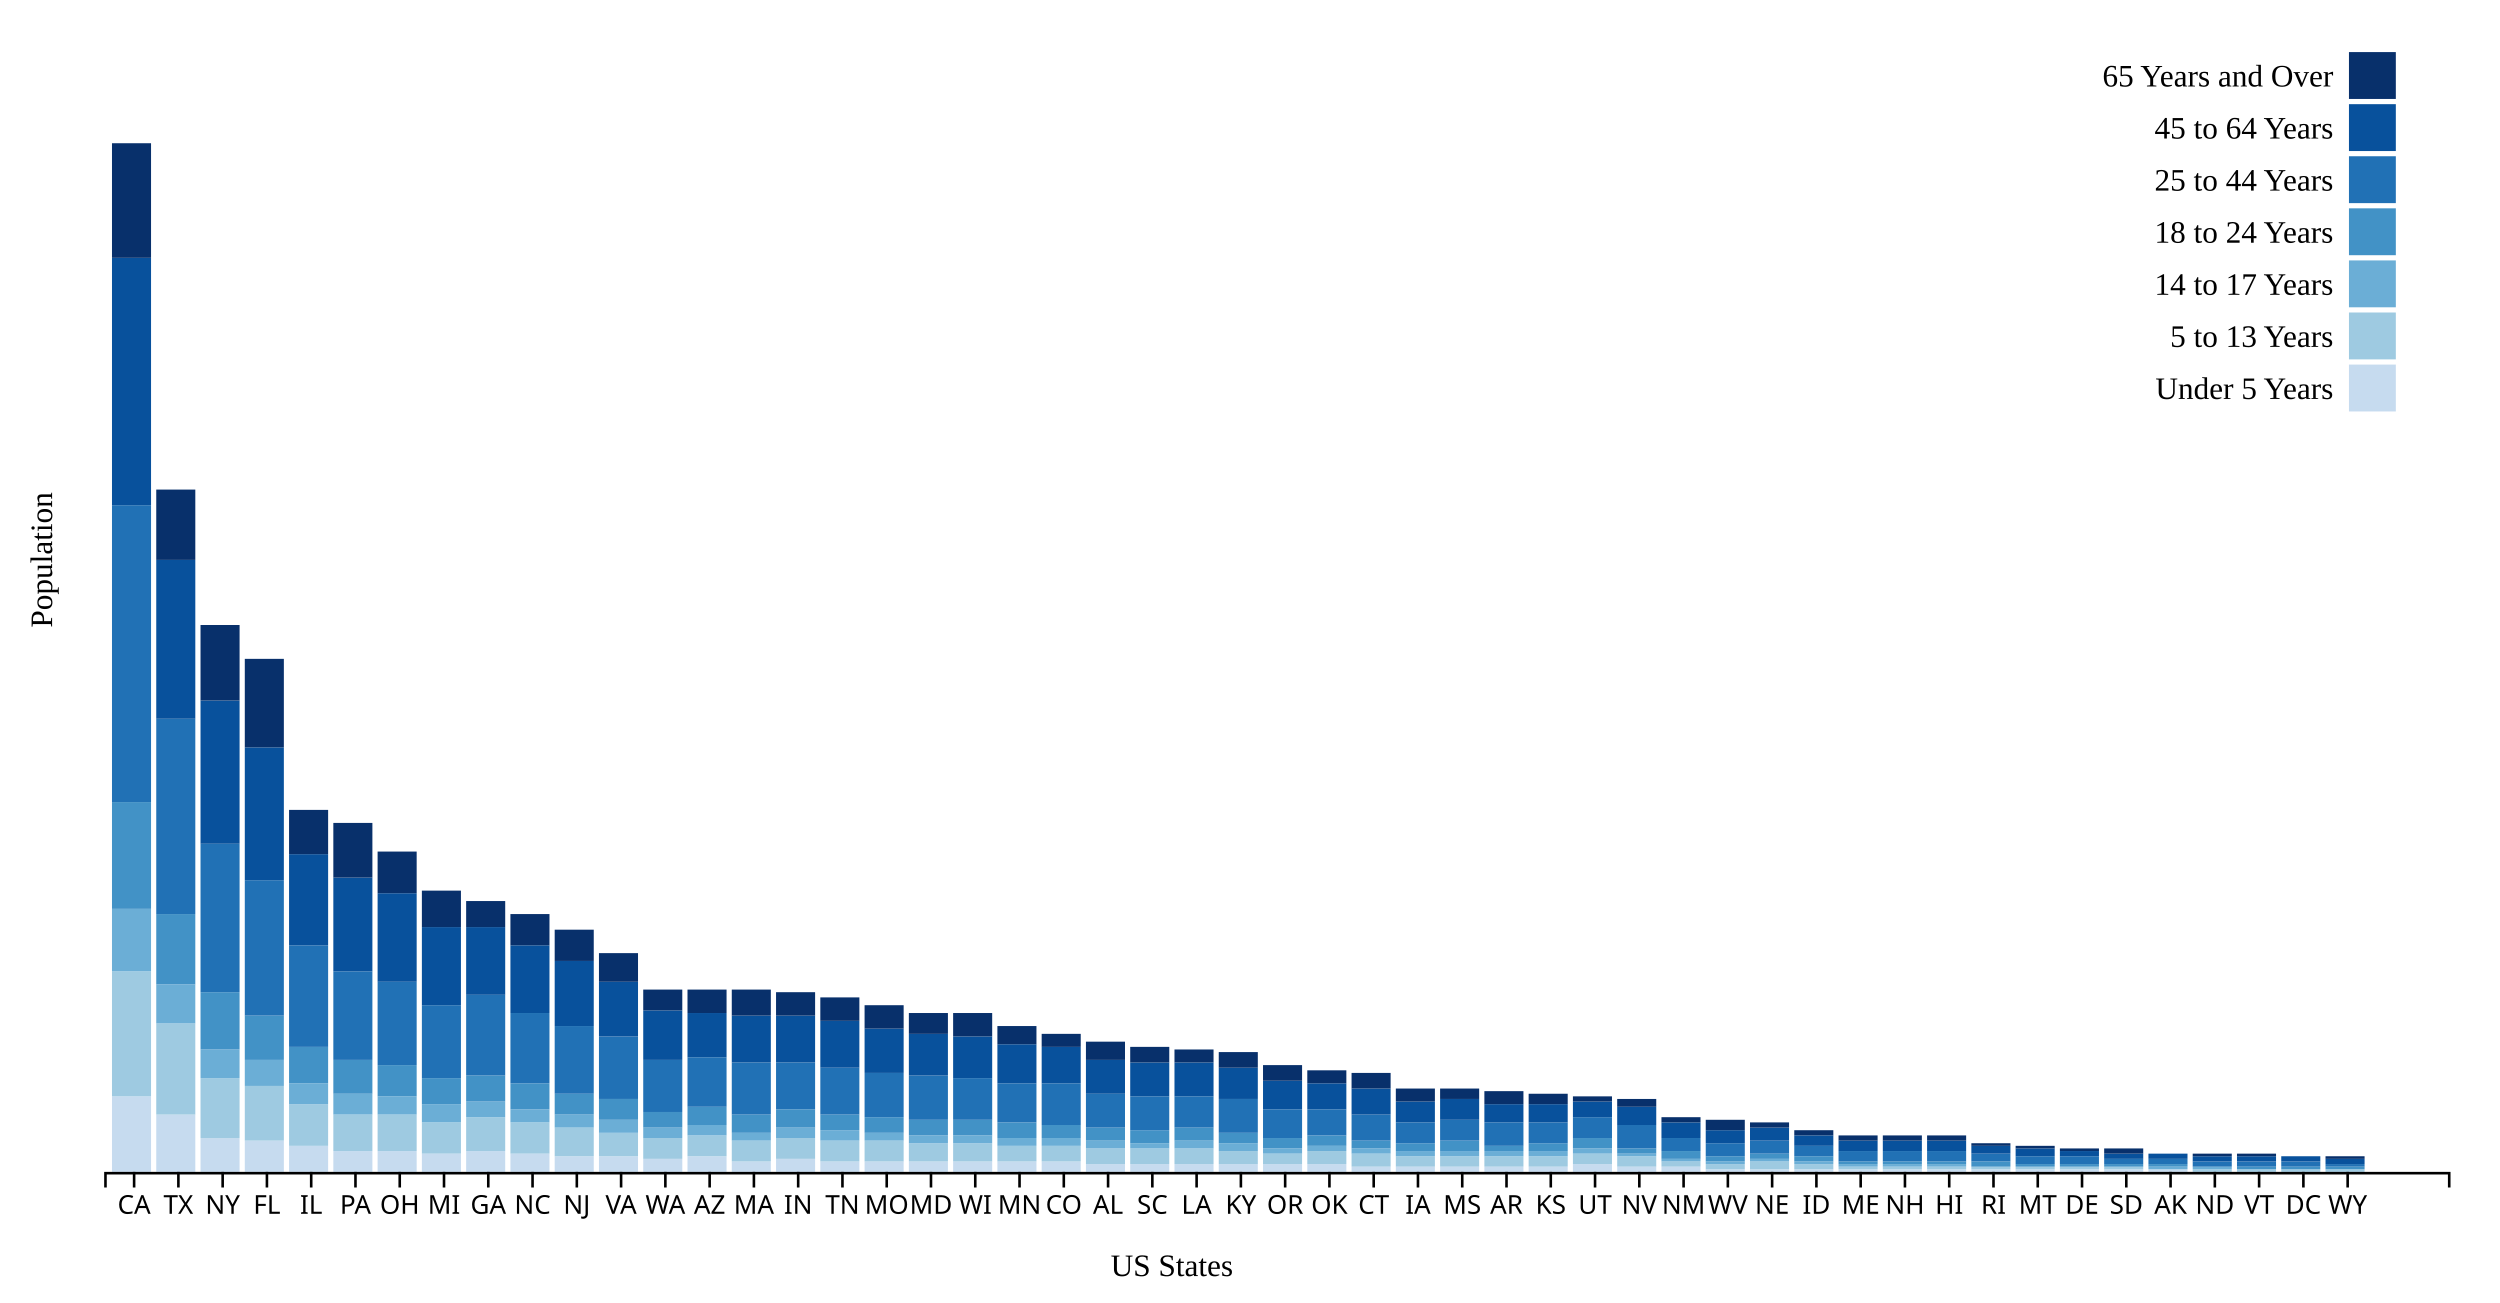
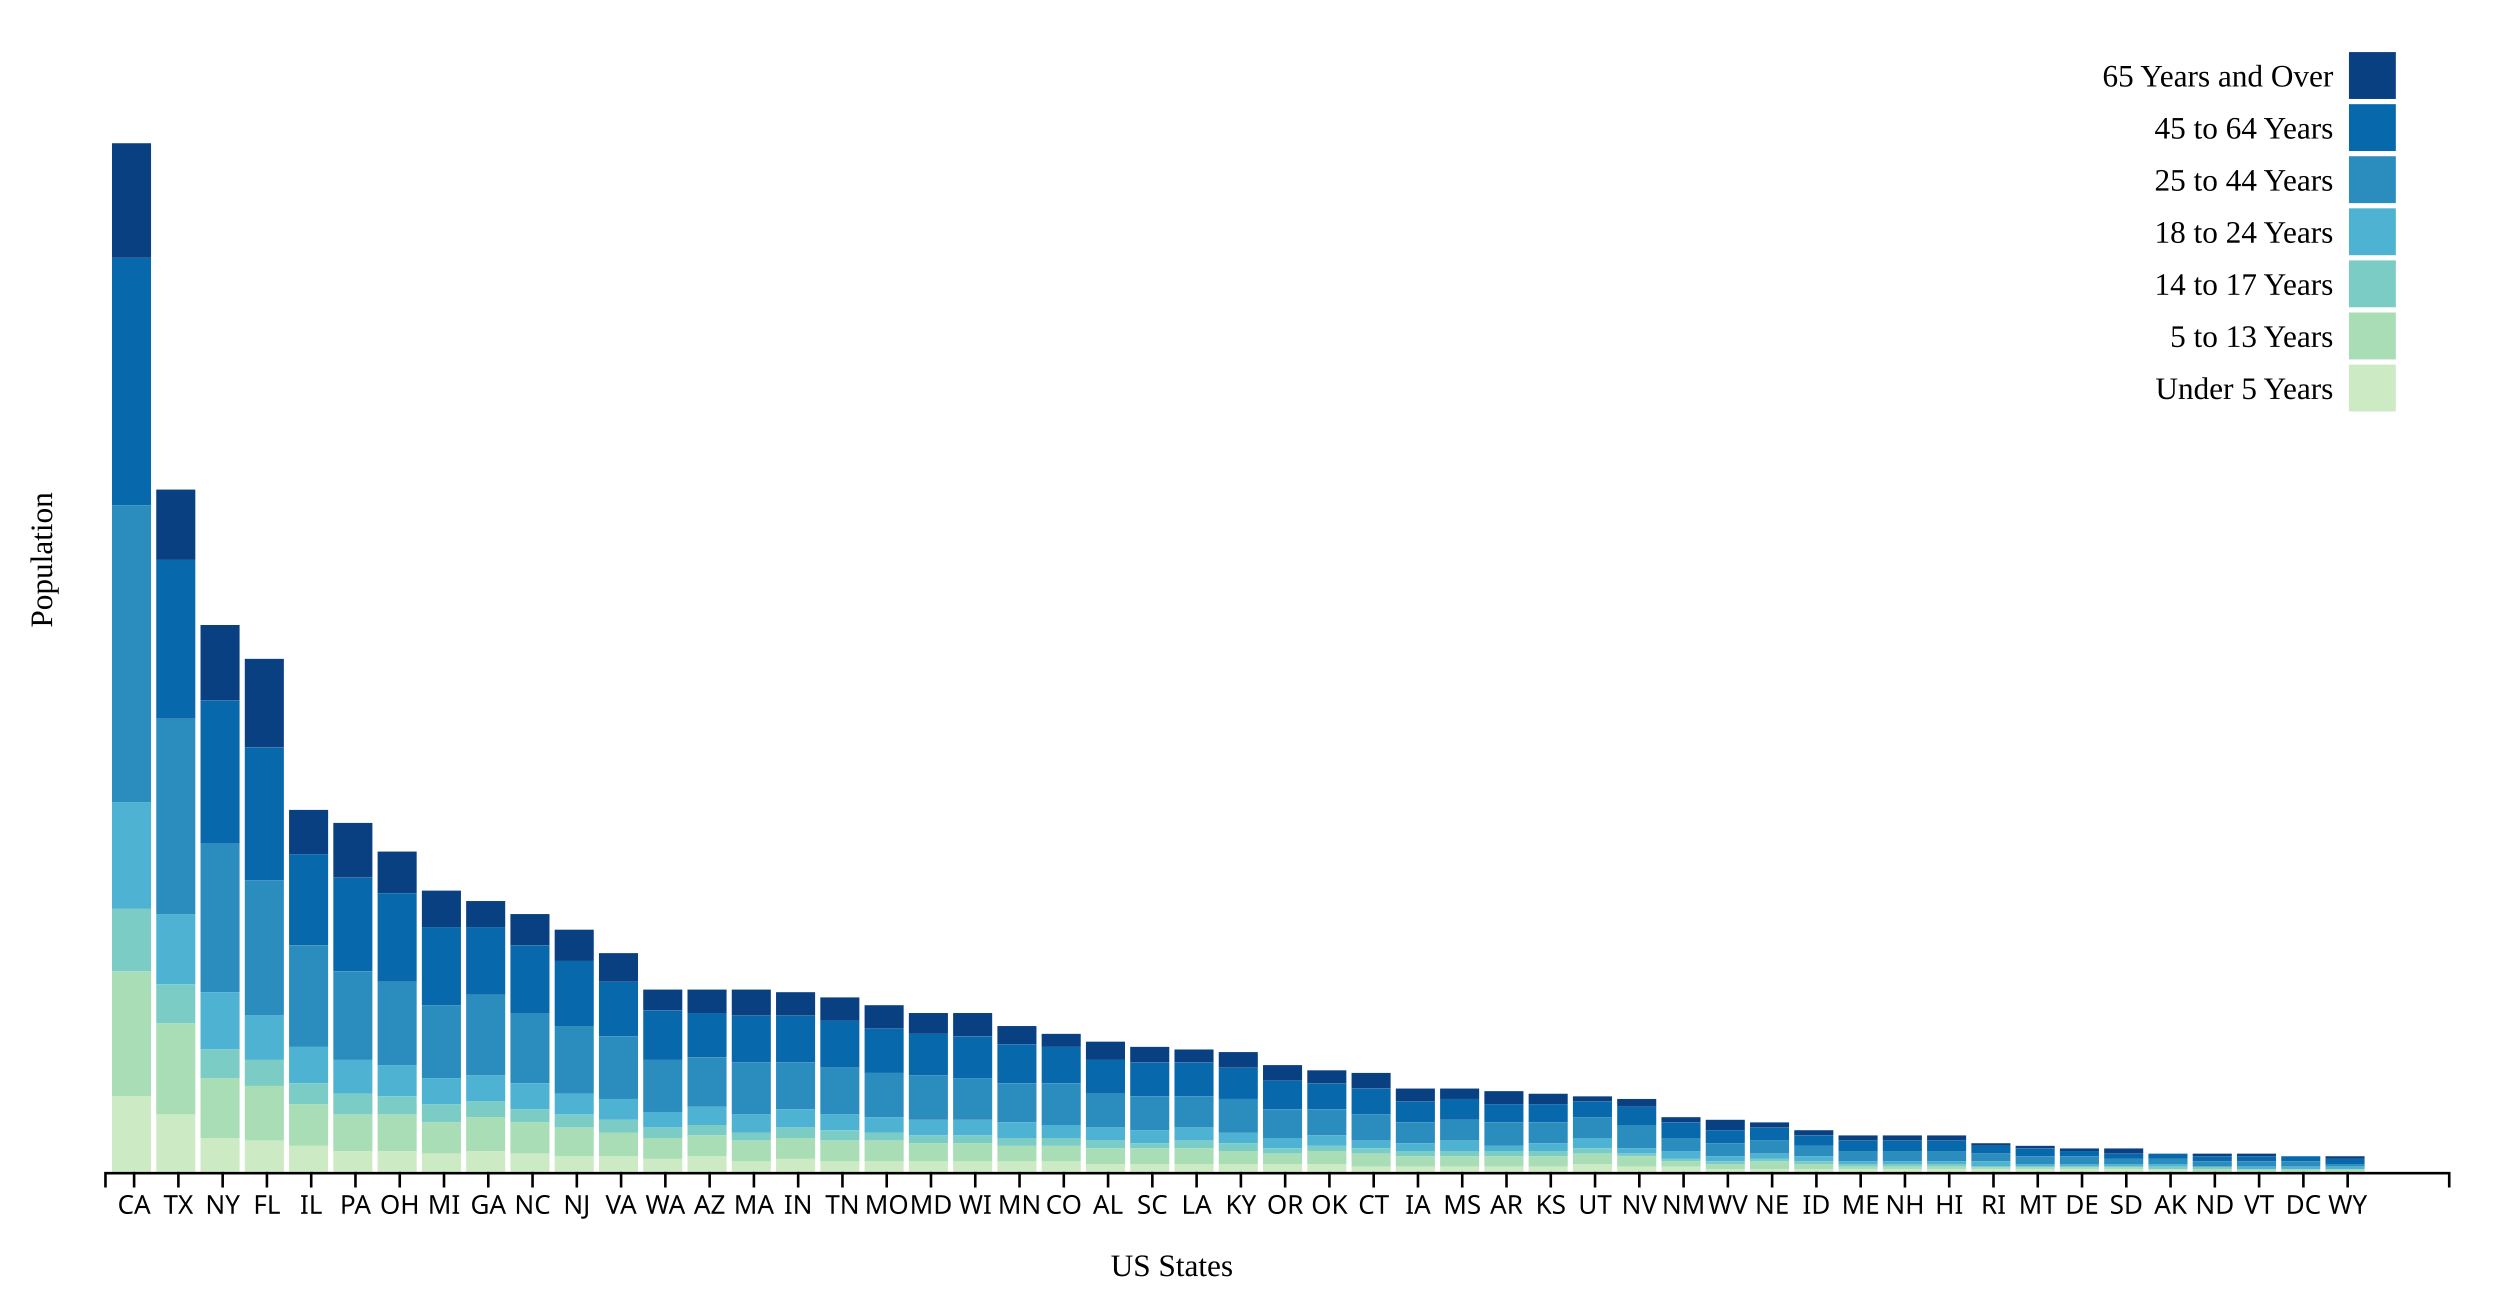
<svg xmlns="http://www.w3.org/2000/svg" xmlns:html="http://www.w3.org/1999/xhtml" height="500" width="960" version="1.1">
  <html:defs>
    <html:style type="text/css">
body { font-family: "Helvetica Neue",Helvetica,Arial,sans-serif; }
.outer { width: 980px; margin-left: auto; margin-right: auto; }
.inner { width: 960px; border: 1px solid rgb(217, 217, 217); }
.controls { float: right; margin-top: 10px; margin-right: 38px; }
.bar { fill: steelblue; }
.axis { font-size: 14px; }
.tick { font-size: 8px; font-family: "Helvetica Neue",Helvetica,Arial,sans-serif; }
.axis path { display: none; }
.legend { font-size: 11px; }</html:style>
  </html:defs>
  <g transform="translate(40,20)">
-     <g class="serie" fill="#c6dbef">
+     <g class="serie" fill="#ccebc5">
      <rect x="3" y="401" width="15" height="29" />
      <rect x="20" y="408" width="15" height="22" />
      <rect x="37" y="417" width="15" height="13" />
      <rect x="54" y="418" width="15" height="12" />
      <rect x="71" y="420" width="15" height="10" />
      <rect x="88" y="422" width="15" height="8" />
      <rect x="105" y="422" width="15" height="8" />
      <rect x="122" y="423" width="15" height="7" />
      <rect x="139" y="422" width="15" height="8" />
      <rect x="156" y="423" width="15" height="7" />
      <rect x="173" y="424" width="15" height="6" />
      <rect x="190" y="424" width="15" height="6" />
      <rect x="207" y="425" width="15" height="5" />
      <rect x="224" y="424" width="15" height="6" />
      <rect x="241" y="426" width="15" height="4" />
      <rect x="258" y="425" width="15" height="5" />
      <rect x="275" y="426" width="15" height="4" />
      <rect x="292" y="426" width="15" height="4" />
      <rect x="309" y="426" width="15" height="4" />
      <rect x="326" y="426" width="15" height="4" />
      <rect x="343" y="426" width="15" height="4" />
      <rect x="360" y="426" width="15" height="4" />
      <rect x="377" y="427" width="15" height="3" />
      <rect x="394" y="427" width="15" height="3" />
      <rect x="411" y="427" width="15" height="3" />
      <rect x="428" y="427" width="15" height="3" />
      <rect x="445" y="427" width="15" height="3" />
      <rect x="462" y="427" width="15" height="3" />
      <rect x="479" y="428" width="15" height="2" />
      <rect x="496" y="428" width="15" height="2" />
      <rect x="513" y="428" width="15" height="2" />
      <rect x="530" y="428" width="15" height="2" />
      <rect x="547" y="428" width="15" height="2" />
      <rect x="564" y="427" width="15" height="3" />
      <rect x="581" y="428" width="15" height="2" />
      <rect x="598" y="428" width="15" height="2" />
      <rect x="615" y="429" width="15" height="1" />
      <rect x="632" y="429" width="15" height="1" />
      <rect x="649" y="429" width="15" height="1" />
      <rect x="666" y="429" width="15" height="1" />
      <rect x="683" y="429" width="15" height="1" />
      <rect x="700" y="429" width="15" height="1" />
      <rect x="717" y="429" width="15" height="1" />
      <rect x="734" y="429" width="15" height="1" />
      <rect x="751" y="429" width="15" height="1" />
      <rect x="768" y="429" width="15" height="1" />
      <rect x="785" y="429" width="15" height="1" />
      <rect x="802" y="430" width="15" height="0" />
      <rect x="819" y="430" width="15" height="0" />
      <rect x="836" y="430" width="15" height="0" />
      <rect x="853" y="430" width="15" height="0" />
    </g>
-     <g class="serie" fill="#9ecae1">
+     <g class="serie" fill="#a8ddb5">
      <rect x="3" y="353" width="15" height="48" />
      <rect x="20" y="373" width="15" height="35" />
      <rect x="37" y="394" width="15" height="23" />
      <rect x="54" y="397" width="15" height="21" />
      <rect x="71" y="404" width="15" height="16" />
      <rect x="88" y="408" width="15" height="14" />
      <rect x="105" y="408" width="15" height="14" />
      <rect x="122" y="411" width="15" height="12" />
      <rect x="139" y="409" width="15" height="13" />
      <rect x="156" y="411" width="15" height="12" />
      <rect x="173" y="413" width="15" height="11" />
      <rect x="190" y="415" width="15" height="9" />
      <rect x="207" y="417" width="15" height="8" />
      <rect x="224" y="416" width="15" height="8" />
      <rect x="241" y="418" width="15" height="8" />
      <rect x="258" y="417" width="15" height="8" />
      <rect x="275" y="418" width="15" height="8" />
      <rect x="292" y="418" width="15" height="8" />
      <rect x="309" y="419" width="15" height="7" />
      <rect x="326" y="419" width="15" height="7" />
      <rect x="343" y="420" width="15" height="6" />
      <rect x="360" y="420" width="15" height="6" />
      <rect x="377" y="421" width="15" height="6" />
      <rect x="394" y="421" width="15" height="6" />
      <rect x="411" y="421" width="15" height="6" />
      <rect x="428" y="422" width="15" height="5" />
      <rect x="445" y="423" width="15" height="4" />
      <rect x="462" y="422" width="15" height="5" />
      <rect x="479" y="423" width="15" height="5" />
      <rect x="496" y="424" width="15" height="4" />
      <rect x="513" y="424" width="15" height="4" />
      <rect x="530" y="424" width="15" height="4" />
      <rect x="547" y="424" width="15" height="4" />
      <rect x="564" y="423" width="15" height="4" />
      <rect x="581" y="424" width="15" height="4" />
      <rect x="598" y="426" width="15" height="2" />
      <rect x="615" y="427" width="15" height="2" />
      <rect x="632" y="426" width="15" height="3" />
      <rect x="649" y="427" width="15" height="2" />
      <rect x="666" y="428" width="15" height="1" />
      <rect x="683" y="428" width="15" height="1" />
      <rect x="700" y="428" width="15" height="1" />
      <rect x="717" y="428" width="15" height="1" />
      <rect x="734" y="428" width="15" height="1" />
      <rect x="751" y="428" width="15" height="1" />
      <rect x="768" y="428" width="15" height="1" />
      <rect x="785" y="429" width="15" height="0" />
      <rect x="802" y="429" width="15" height="1" />
      <rect x="819" y="429" width="15" height="1" />
      <rect x="836" y="429" width="15" height="1" />
      <rect x="853" y="429" width="15" height="1" />
    </g>
-     <g class="serie" fill="#6baed6">
+     <g class="serie" fill="#7bccc4">
      <rect x="3" y="329" width="15" height="24" />
      <rect x="20" y="358" width="15" height="15" />
      <rect x="37" y="383" width="15" height="11" />
      <rect x="54" y="387" width="15" height="10" />
      <rect x="71" y="396" width="15" height="8" />
      <rect x="88" y="400" width="15" height="8" />
      <rect x="105" y="401" width="15" height="7" />
      <rect x="122" y="404" width="15" height="7" />
      <rect x="139" y="403" width="15" height="6" />
      <rect x="156" y="406" width="15" height="5" />
      <rect x="173" y="408" width="15" height="5" />
      <rect x="190" y="410" width="15" height="5" />
      <rect x="207" y="413" width="15" height="4" />
      <rect x="224" y="412" width="15" height="4" />
      <rect x="241" y="415" width="15" height="3" />
      <rect x="258" y="413" width="15" height="4" />
      <rect x="275" y="414" width="15" height="4" />
      <rect x="292" y="415" width="15" height="3" />
      <rect x="309" y="416" width="15" height="3" />
      <rect x="326" y="416" width="15" height="3" />
      <rect x="343" y="417" width="15" height="3" />
      <rect x="360" y="417" width="15" height="3" />
      <rect x="377" y="418" width="15" height="3" />
      <rect x="394" y="419" width="15" height="2" />
      <rect x="411" y="418" width="15" height="3" />
      <rect x="428" y="419" width="15" height="3" />
      <rect x="445" y="421" width="15" height="2" />
      <rect x="462" y="420" width="15" height="2" />
      <rect x="479" y="421" width="15" height="2" />
      <rect x="496" y="422" width="15" height="2" />
      <rect x="513" y="422" width="15" height="2" />
      <rect x="530" y="422" width="15" height="2" />
      <rect x="547" y="422" width="15" height="2" />
      <rect x="564" y="421" width="15" height="2" />
      <rect x="581" y="423" width="15" height="1" />
      <rect x="598" y="425" width="15" height="1" />
      <rect x="615" y="426" width="15" height="1" />
      <rect x="632" y="425" width="15" height="1" />
      <rect x="649" y="426" width="15" height="1" />
      <rect x="666" y="427" width="15" height="1" />
      <rect x="683" y="427" width="15" height="1" />
      <rect x="700" y="427" width="15" height="1" />
      <rect x="717" y="428" width="15" height="0" />
      <rect x="734" y="428" width="15" height="0" />
      <rect x="751" y="428" width="15" height="0" />
      <rect x="768" y="428" width="15" height="0" />
      <rect x="785" y="428" width="15" height="1" />
      <rect x="802" y="428" width="15" height="1" />
      <rect x="819" y="429" width="15" height="0" />
      <rect x="836" y="429" width="15" height="0" />
      <rect x="853" y="429" width="15" height="0" />
    </g>
-     <g class="serie" fill="#4292c6">
+     <g class="serie" fill="#4eb3d3">
      <rect x="3" y="288" width="15" height="41" />
      <rect x="20" y="331" width="15" height="27" />
      <rect x="37" y="361" width="15" height="22" />
      <rect x="54" y="370" width="15" height="17" />
      <rect x="71" y="382" width="15" height="14" />
      <rect x="88" y="387" width="15" height="13" />
      <rect x="105" y="389" width="15" height="12" />
      <rect x="122" y="394" width="15" height="10" />
      <rect x="139" y="393" width="15" height="10" />
      <rect x="156" y="396" width="15" height="10" />
      <rect x="173" y="400" width="15" height="8" />
      <rect x="190" y="402" width="15" height="8" />
      <rect x="207" y="407" width="15" height="6" />
      <rect x="224" y="405" width="15" height="7" />
      <rect x="241" y="408" width="15" height="7" />
      <rect x="258" y="406" width="15" height="7" />
      <rect x="275" y="408" width="15" height="6" />
      <rect x="292" y="409" width="15" height="6" />
      <rect x="309" y="410" width="15" height="6" />
      <rect x="326" y="410" width="15" height="6" />
      <rect x="343" y="411" width="15" height="6" />
      <rect x="360" y="412" width="15" height="5" />
      <rect x="377" y="413" width="15" height="5" />
      <rect x="394" y="414" width="15" height="5" />
      <rect x="411" y="413" width="15" height="5" />
      <rect x="428" y="415" width="15" height="4" />
      <rect x="445" y="417" width="15" height="4" />
      <rect x="462" y="416" width="15" height="4" />
      <rect x="479" y="418" width="15" height="3" />
      <rect x="496" y="419" width="15" height="3" />
      <rect x="513" y="418" width="15" height="4" />
      <rect x="530" y="420" width="15" height="2" />
      <rect x="547" y="419" width="15" height="3" />
      <rect x="564" y="417" width="15" height="4" />
      <rect x="581" y="421" width="15" height="2" />
      <rect x="598" y="422" width="15" height="3" />
      <rect x="615" y="424" width="15" height="2" />
      <rect x="632" y="423" width="15" height="2" />
      <rect x="649" y="424" width="15" height="2" />
      <rect x="666" y="426" width="15" height="1" />
      <rect x="683" y="426" width="15" height="1" />
      <rect x="700" y="426" width="15" height="1" />
      <rect x="717" y="426" width="15" height="2" />
      <rect x="734" y="427" width="15" height="1" />
      <rect x="751" y="427" width="15" height="1" />
      <rect x="768" y="427" width="15" height="1" />
      <rect x="785" y="427" width="15" height="1" />
      <rect x="802" y="428" width="15" height="0" />
      <rect x="819" y="428" width="15" height="1" />
      <rect x="836" y="428" width="15" height="1" />
      <rect x="853" y="428" width="15" height="1" />
    </g>
-     <g class="serie" fill="#2171b5">
+     <g class="serie" fill="#2b8cbe">
      <rect x="3" y="174" width="15" height="114" />
      <rect x="20" y="256" width="15" height="75" />
      <rect x="37" y="304" width="15" height="57" />
      <rect x="54" y="318" width="15" height="52" />
      <rect x="71" y="343" width="15" height="39" />
      <rect x="88" y="353" width="15" height="34" />
      <rect x="105" y="357" width="15" height="32" />
      <rect x="122" y="366" width="15" height="28" />
      <rect x="139" y="362" width="15" height="31" />
      <rect x="156" y="369" width="15" height="27" />
      <rect x="173" y="374" width="15" height="26" />
      <rect x="190" y="378" width="15" height="24" />
      <rect x="207" y="387" width="15" height="20" />
      <rect x="224" y="386" width="15" height="19" />
      <rect x="241" y="388" width="15" height="20" />
      <rect x="258" y="388" width="15" height="18" />
      <rect x="275" y="390" width="15" height="18" />
      <rect x="292" y="392" width="15" height="17" />
      <rect x="309" y="393" width="15" height="17" />
      <rect x="326" y="394" width="15" height="16" />
      <rect x="343" y="396" width="15" height="15" />
      <rect x="360" y="396" width="15" height="16" />
      <rect x="377" y="400" width="15" height="13" />
      <rect x="394" y="401" width="15" height="13" />
      <rect x="411" y="401" width="15" height="12" />
      <rect x="428" y="402" width="15" height="13" />
      <rect x="445" y="406" width="15" height="11" />
      <rect x="462" y="406" width="15" height="10" />
      <rect x="479" y="408" width="15" height="10" />
      <rect x="496" y="411" width="15" height="8" />
      <rect x="513" y="410" width="15" height="8" />
      <rect x="530" y="411" width="15" height="9" />
      <rect x="547" y="411" width="15" height="8" />
      <rect x="564" y="409" width="15" height="8" />
      <rect x="581" y="412" width="15" height="9" />
      <rect x="598" y="417" width="15" height="5" />
      <rect x="615" y="419" width="15" height="5" />
      <rect x="632" y="418" width="15" height="5" />
      <rect x="649" y="420" width="15" height="4" />
      <rect x="666" y="422" width="15" height="4" />
      <rect x="683" y="422" width="15" height="4" />
      <rect x="700" y="422" width="15" height="4" />
      <rect x="717" y="423" width="15" height="3" />
      <rect x="734" y="424" width="15" height="3" />
      <rect x="751" y="424" width="15" height="3" />
      <rect x="768" y="425" width="15" height="2" />
      <rect x="785" y="425" width="15" height="2" />
      <rect x="802" y="426" width="15" height="2" />
      <rect x="819" y="426" width="15" height="2" />
      <rect x="836" y="426" width="15" height="2" />
      <rect x="853" y="427" width="15" height="1" />
    </g>
-     <g class="serie" fill="#08519c">
+     <g class="serie" fill="#0868ac">
      <rect x="3" y="79" width="15" height="95" />
      <rect x="20" y="195" width="15" height="61" />
      <rect x="37" y="249" width="15" height="55" />
      <rect x="54" y="267" width="15" height="51" />
      <rect x="71" y="308" width="15" height="35" />
      <rect x="88" y="317" width="15" height="36" />
      <rect x="105" y="323" width="15" height="34" />
      <rect x="122" y="336" width="15" height="30" />
      <rect x="139" y="336" width="15" height="26" />
      <rect x="156" y="343" width="15" height="26" />
      <rect x="173" y="349" width="15" height="25" />
      <rect x="190" y="357" width="15" height="21" />
      <rect x="207" y="368" width="15" height="19" />
      <rect x="224" y="369" width="15" height="17" />
      <rect x="241" y="370" width="15" height="18" />
      <rect x="258" y="370" width="15" height="18" />
      <rect x="275" y="372" width="15" height="18" />
      <rect x="292" y="375" width="15" height="17" />
      <rect x="309" y="377" width="15" height="16" />
      <rect x="326" y="378" width="15" height="16" />
      <rect x="343" y="381" width="15" height="15" />
      <rect x="360" y="382" width="15" height="14" />
      <rect x="377" y="387" width="15" height="13" />
      <rect x="394" y="388" width="15" height="13" />
      <rect x="411" y="388" width="15" height="13" />
      <rect x="428" y="390" width="15" height="12" />
      <rect x="445" y="395" width="15" height="11" />
      <rect x="462" y="396" width="15" height="10" />
      <rect x="479" y="398" width="15" height="10" />
      <rect x="496" y="403" width="15" height="8" />
      <rect x="513" y="402" width="15" height="8" />
      <rect x="530" y="404" width="15" height="7" />
      <rect x="547" y="404" width="15" height="7" />
      <rect x="564" y="403" width="15" height="6" />
      <rect x="581" y="405" width="15" height="7" />
      <rect x="598" y="411" width="15" height="6" />
      <rect x="615" y="414" width="15" height="5" />
      <rect x="632" y="413" width="15" height="5" />
      <rect x="649" y="416" width="15" height="4" />
      <rect x="666" y="418" width="15" height="4" />
      <rect x="683" y="418" width="15" height="4" />
      <rect x="700" y="418" width="15" height="4" />
      <rect x="717" y="420" width="15" height="3" />
      <rect x="734" y="421" width="15" height="3" />
      <rect x="751" y="422" width="15" height="2" />
      <rect x="768" y="423" width="15" height="2" />
      <rect x="785" y="423" width="15" height="2" />
      <rect x="802" y="424" width="15" height="2" />
      <rect x="819" y="424" width="15" height="2" />
      <rect x="836" y="424" width="15" height="2" />
      <rect x="853" y="425" width="15" height="2" />
    </g>
-     <g class="serie" fill="#08306b">
+     <g class="serie" fill="#084081">
      <rect x="3" y="35" width="15" height="44" />
      <rect x="20" y="168" width="15" height="27" />
      <rect x="37" y="220" width="15" height="29" />
      <rect x="54" y="233" width="15" height="34" />
      <rect x="71" y="291" width="15" height="17" />
      <rect x="88" y="296" width="15" height="21" />
      <rect x="105" y="307" width="15" height="16" />
      <rect x="122" y="322" width="15" height="14" />
      <rect x="139" y="326" width="15" height="10" />
      <rect x="156" y="331" width="15" height="12" />
      <rect x="173" y="337" width="15" height="12" />
      <rect x="190" y="346" width="15" height="11" />
      <rect x="207" y="360" width="15" height="8" />
      <rect x="224" y="360" width="15" height="9" />
      <rect x="241" y="360" width="15" height="10" />
      <rect x="258" y="361" width="15" height="9" />
      <rect x="275" y="363" width="15" height="9" />
      <rect x="292" y="366" width="15" height="9" />
      <rect x="309" y="369" width="15" height="8" />
      <rect x="326" y="369" width="15" height="9" />
      <rect x="343" y="374" width="15" height="7" />
      <rect x="360" y="377" width="15" height="5" />
      <rect x="377" y="380" width="15" height="7" />
      <rect x="394" y="382" width="15" height="6" />
      <rect x="411" y="383" width="15" height="5" />
      <rect x="428" y="384" width="15" height="6" />
      <rect x="445" y="389" width="15" height="6" />
      <rect x="462" y="391" width="15" height="5" />
      <rect x="479" y="392" width="15" height="6" />
      <rect x="496" y="398" width="15" height="5" />
      <rect x="513" y="398" width="15" height="4" />
      <rect x="530" y="399" width="15" height="5" />
      <rect x="547" y="400" width="15" height="4" />
      <rect x="564" y="401" width="15" height="2" />
      <rect x="581" y="402" width="15" height="3" />
      <rect x="598" y="409" width="15" height="2" />
      <rect x="615" y="410" width="15" height="4" />
      <rect x="632" y="411" width="15" height="2" />
      <rect x="649" y="414" width="15" height="2" />
      <rect x="666" y="416" width="15" height="2" />
      <rect x="683" y="416" width="15" height="2" />
      <rect x="700" y="416" width="15" height="2" />
      <rect x="717" y="419" width="15" height="1" />
      <rect x="734" y="420" width="15" height="1" />
      <rect x="751" y="421" width="15" height="1" />
      <rect x="768" y="421" width="15" height="2" />
      <rect x="785" y="423" width="15" height="0" />
      <rect x="802" y="423" width="15" height="1" />
      <rect x="819" y="423" width="15" height="1" />
      <rect x="836" y="424" width="15" height="0" />
      <rect x="853" y="424" width="15" height="1" />
    </g>
    <g class="axis axis--x" transform="translate(0,430)" fill="none" font-size="10" font-family="sans-serif" text-anchor="middle">
      <path class="domain" stroke="#000" d="M0.5,6V0.5H900.5V6" />
      <g class="tick" opacity="1" transform="translate(11,0)">
        <line stroke="#000" y2="6" x1="0.5" x2="0.5" />
        <text fill="#000" y="9" x="0.5" dy="0.71em">CA</text>
      </g>
      <g class="tick" opacity="1" transform="translate(28,0)">
        <line stroke="#000" y2="6" x1="0.5" x2="0.5" />
        <text fill="#000" y="9" x="0.5" dy="0.71em">TX</text>
      </g>
      <g class="tick" opacity="1" transform="translate(45,0)">
        <line stroke="#000" y2="6" x1="0.5" x2="0.5" />
        <text fill="#000" y="9" x="0.5" dy="0.71em">NY</text>
      </g>
      <g class="tick" opacity="1" transform="translate(62,0)">
        <line stroke="#000" y2="6" x1="0.5" x2="0.5" />
        <text fill="#000" y="9" x="0.5" dy="0.71em">FL</text>
      </g>
      <g class="tick" opacity="1" transform="translate(79,0)">
        <line stroke="#000" y2="6" x1="0.5" x2="0.5" />
        <text fill="#000" y="9" x="0.5" dy="0.71em">IL</text>
      </g>
      <g class="tick" opacity="1" transform="translate(96,0)">
        <line stroke="#000" y2="6" x1="0.5" x2="0.5" />
        <text fill="#000" y="9" x="0.5" dy="0.71em">PA</text>
      </g>
      <g class="tick" opacity="1" transform="translate(113,0)">
        <line stroke="#000" y2="6" x1="0.5" x2="0.5" />
        <text fill="#000" y="9" x="0.5" dy="0.71em">OH</text>
      </g>
      <g class="tick" opacity="1" transform="translate(130,0)">
        <line stroke="#000" y2="6" x1="0.5" x2="0.5" />
        <text fill="#000" y="9" x="0.5" dy="0.71em">MI</text>
      </g>
      <g class="tick" opacity="1" transform="translate(147,0)">
        <line stroke="#000" y2="6" x1="0.5" x2="0.5" />
        <text fill="#000" y="9" x="0.5" dy="0.71em">GA</text>
      </g>
      <g class="tick" opacity="1" transform="translate(164,0)">
        <line stroke="#000" y2="6" x1="0.5" x2="0.5" />
        <text fill="#000" y="9" x="0.5" dy="0.71em">NC</text>
      </g>
      <g class="tick" opacity="1" transform="translate(181,0)">
        <line stroke="#000" y2="6" x1="0.5" x2="0.5" />
        <text fill="#000" y="9" x="0.5" dy="0.71em">NJ</text>
      </g>
      <g class="tick" opacity="1" transform="translate(198,0)">
        <line stroke="#000" y2="6" x1="0.5" x2="0.5" />
        <text fill="#000" y="9" x="0.5" dy="0.71em">VA</text>
      </g>
      <g class="tick" opacity="1" transform="translate(215,0)">
        <line stroke="#000" y2="6" x1="0.5" x2="0.5" />
        <text fill="#000" y="9" x="0.5" dy="0.71em">WA</text>
      </g>
      <g class="tick" opacity="1" transform="translate(232,0)">
        <line stroke="#000" y2="6" x1="0.5" x2="0.5" />
        <text fill="#000" y="9" x="0.5" dy="0.71em">AZ</text>
      </g>
      <g class="tick" opacity="1" transform="translate(249,0)">
        <line stroke="#000" y2="6" x1="0.5" x2="0.5" />
        <text fill="#000" y="9" x="0.5" dy="0.71em">MA</text>
      </g>
      <g class="tick" opacity="1" transform="translate(266,0)">
        <line stroke="#000" y2="6" x1="0.5" x2="0.5" />
        <text fill="#000" y="9" x="0.5" dy="0.71em">IN</text>
      </g>
      <g class="tick" opacity="1" transform="translate(283,0)">
        <line stroke="#000" y2="6" x1="0.5" x2="0.5" />
        <text fill="#000" y="9" x="0.5" dy="0.71em">TN</text>
      </g>
      <g class="tick" opacity="1" transform="translate(300,0)">
        <line stroke="#000" y2="6" x1="0.5" x2="0.5" />
        <text fill="#000" y="9" x="0.5" dy="0.71em">MO</text>
      </g>
      <g class="tick" opacity="1" transform="translate(317,0)">
        <line stroke="#000" y2="6" x1="0.5" x2="0.5" />
        <text fill="#000" y="9" x="0.5" dy="0.71em">MD</text>
      </g>
      <g class="tick" opacity="1" transform="translate(334,0)">
        <line stroke="#000" y2="6" x1="0.5" x2="0.5" />
        <text fill="#000" y="9" x="0.5" dy="0.71em">WI</text>
      </g>
      <g class="tick" opacity="1" transform="translate(351,0)">
        <line stroke="#000" y2="6" x1="0.5" x2="0.5" />
        <text fill="#000" y="9" x="0.5" dy="0.71em">MN</text>
      </g>
      <g class="tick" opacity="1" transform="translate(368,0)">
        <line stroke="#000" y2="6" x1="0.5" x2="0.5" />
        <text fill="#000" y="9" x="0.5" dy="0.71em">CO</text>
      </g>
      <g class="tick" opacity="1" transform="translate(385,0)">
        <line stroke="#000" y2="6" x1="0.5" x2="0.5" />
        <text fill="#000" y="9" x="0.5" dy="0.71em">AL</text>
      </g>
      <g class="tick" opacity="1" transform="translate(402,0)">
        <line stroke="#000" y2="6" x1="0.5" x2="0.5" />
        <text fill="#000" y="9" x="0.5" dy="0.71em">SC</text>
      </g>
      <g class="tick" opacity="1" transform="translate(419,0)">
        <line stroke="#000" y2="6" x1="0.5" x2="0.5" />
        <text fill="#000" y="9" x="0.5" dy="0.71em">LA</text>
      </g>
      <g class="tick" opacity="1" transform="translate(436,0)">
        <line stroke="#000" y2="6" x1="0.5" x2="0.5" />
        <text fill="#000" y="9" x="0.5" dy="0.71em">KY</text>
      </g>
      <g class="tick" opacity="1" transform="translate(453,0)">
        <line stroke="#000" y2="6" x1="0.5" x2="0.5" />
        <text fill="#000" y="9" x="0.5" dy="0.71em">OR</text>
      </g>
      <g class="tick" opacity="1" transform="translate(470,0)">
        <line stroke="#000" y2="6" x1="0.5" x2="0.5" />
        <text fill="#000" y="9" x="0.5" dy="0.71em">OK</text>
      </g>
      <g class="tick" opacity="1" transform="translate(487,0)">
        <line stroke="#000" y2="6" x1="0.5" x2="0.5" />
        <text fill="#000" y="9" x="0.5" dy="0.71em">CT</text>
      </g>
      <g class="tick" opacity="1" transform="translate(504,0)">
        <line stroke="#000" y2="6" x1="0.5" x2="0.5" />
        <text fill="#000" y="9" x="0.5" dy="0.71em">IA</text>
      </g>
      <g class="tick" opacity="1" transform="translate(521,0)">
        <line stroke="#000" y2="6" x1="0.5" x2="0.5" />
        <text fill="#000" y="9" x="0.5" dy="0.71em">MS</text>
      </g>
      <g class="tick" opacity="1" transform="translate(538,0)">
        <line stroke="#000" y2="6" x1="0.5" x2="0.5" />
        <text fill="#000" y="9" x="0.5" dy="0.71em">AR</text>
      </g>
      <g class="tick" opacity="1" transform="translate(555,0)">
        <line stroke="#000" y2="6" x1="0.5" x2="0.5" />
        <text fill="#000" y="9" x="0.5" dy="0.71em">KS</text>
      </g>
      <g class="tick" opacity="1" transform="translate(572,0)">
        <line stroke="#000" y2="6" x1="0.5" x2="0.5" />
        <text fill="#000" y="9" x="0.5" dy="0.71em">UT</text>
      </g>
      <g class="tick" opacity="1" transform="translate(589,0)">
        <line stroke="#000" y2="6" x1="0.5" x2="0.5" />
        <text fill="#000" y="9" x="0.5" dy="0.71em">NV</text>
      </g>
      <g class="tick" opacity="1" transform="translate(606,0)">
        <line stroke="#000" y2="6" x1="0.5" x2="0.5" />
        <text fill="#000" y="9" x="0.5" dy="0.71em">NM</text>
      </g>
      <g class="tick" opacity="1" transform="translate(623,0)">
        <line stroke="#000" y2="6" x1="0.5" x2="0.5" />
        <text fill="#000" y="9" x="0.5" dy="0.71em">WV</text>
      </g>
      <g class="tick" opacity="1" transform="translate(640,0)">
        <line stroke="#000" y2="6" x1="0.5" x2="0.5" />
        <text fill="#000" y="9" x="0.5" dy="0.71em">NE</text>
      </g>
      <g class="tick" opacity="1" transform="translate(657,0)">
        <line stroke="#000" y2="6" x1="0.5" x2="0.5" />
        <text fill="#000" y="9" x="0.5" dy="0.71em">ID</text>
      </g>
      <g class="tick" opacity="1" transform="translate(674,0)">
        <line stroke="#000" y2="6" x1="0.5" x2="0.5" />
        <text fill="#000" y="9" x="0.5" dy="0.71em">ME</text>
      </g>
      <g class="tick" opacity="1" transform="translate(691,0)">
        <line stroke="#000" y2="6" x1="0.5" x2="0.5" />
        <text fill="#000" y="9" x="0.5" dy="0.71em">NH</text>
      </g>
      <g class="tick" opacity="1" transform="translate(708,0)">
        <line stroke="#000" y2="6" x1="0.5" x2="0.5" />
        <text fill="#000" y="9" x="0.5" dy="0.71em">HI</text>
      </g>
      <g class="tick" opacity="1" transform="translate(725,0)">
        <line stroke="#000" y2="6" x1="0.5" x2="0.5" />
        <text fill="#000" y="9" x="0.5" dy="0.71em">RI</text>
      </g>
      <g class="tick" opacity="1" transform="translate(742,0)">
        <line stroke="#000" y2="6" x1="0.5" x2="0.5" />
        <text fill="#000" y="9" x="0.5" dy="0.71em">MT</text>
      </g>
      <g class="tick" opacity="1" transform="translate(759,0)">
        <line stroke="#000" y2="6" x1="0.5" x2="0.5" />
        <text fill="#000" y="9" x="0.5" dy="0.71em">DE</text>
      </g>
      <g class="tick" opacity="1" transform="translate(776,0)">
        <line stroke="#000" y2="6" x1="0.5" x2="0.5" />
        <text fill="#000" y="9" x="0.5" dy="0.71em">SD</text>
      </g>
      <g class="tick" opacity="1" transform="translate(793,0)">
        <line stroke="#000" y2="6" x1="0.5" x2="0.5" />
        <text fill="#000" y="9" x="0.5" dy="0.71em">AK</text>
      </g>
      <g class="tick" opacity="1" transform="translate(810,0)">
        <line stroke="#000" y2="6" x1="0.5" x2="0.5" />
        <text fill="#000" y="9" x="0.5" dy="0.71em">ND</text>
      </g>
      <g class="tick" opacity="1" transform="translate(827,0)">
        <line stroke="#000" y2="6" x1="0.5" x2="0.5" />
        <text fill="#000" y="9" x="0.5" dy="0.71em">VT</text>
      </g>
      <g class="tick" opacity="1" transform="translate(844,0)">
        <line stroke="#000" y2="6" x1="0.5" x2="0.5" />
        <text fill="#000" y="9" x="0.5" dy="0.71em">DC</text>
      </g>
      <g class="tick" opacity="1" transform="translate(861,0)">
        <line stroke="#000" y2="6" x1="0.5" x2="0.5" />
        <text fill="#000" y="9" x="0.5" dy="0.71em">WY</text>
      </g>
    </g>
    <g class="legend" transform="translate(0,0)">
-       <rect x="862" width="18" height="18" fill="#08306b" />
+       <rect x="862" width="18" height="18" fill="#084081" />
      <text x="856" y="9" dy=".35em" text-anchor="end">65 Years and Over</text>
    </g>
    <g class="legend" transform="translate(0,20)">
-       <rect x="862" width="18" height="18" fill="#08519c" />
+       <rect x="862" width="18" height="18" fill="#0868ac" />
      <text x="856" y="9" dy=".35em" text-anchor="end">45 to 64 Years</text>
    </g>
    <g class="legend" transform="translate(0,40)">
-       <rect x="862" width="18" height="18" fill="#2171b5" />
+       <rect x="862" width="18" height="18" fill="#2b8cbe" />
      <text x="856" y="9" dy=".35em" text-anchor="end">25 to 44 Years</text>
    </g>
    <g class="legend" transform="translate(0,60)">
-       <rect x="862" width="18" height="18" fill="#4292c6" />
+       <rect x="862" width="18" height="18" fill="#4eb3d3" />
      <text x="856" y="9" dy=".35em" text-anchor="end">18 to 24 Years</text>
    </g>
    <g class="legend" transform="translate(0,80)">
-       <rect x="862" width="18" height="18" fill="#6baed6" />
+       <rect x="862" width="18" height="18" fill="#7bccc4" />
      <text x="856" y="9" dy=".35em" text-anchor="end">14 to 17 Years</text>
    </g>
    <g class="legend" transform="translate(0,100)">
-       <rect x="862" width="18" height="18" fill="#9ecae1" />
+       <rect x="862" width="18" height="18" fill="#a8ddb5" />
      <text x="856" y="9" dy=".35em" text-anchor="end">5 to 13 Years</text>
    </g>
    <g class="legend" transform="translate(0,120)">
-       <rect x="862" width="18" height="18" fill="#c6dbef" />
+       <rect x="862" width="18" height="18" fill="#ccebc5" />
      <text x="856" y="9" dy=".35em" text-anchor="end">Under 5 Years</text>
    </g>
  </g>
  <text class="axis axis--x" text-anchor="middle" transform="translate(450,490)">US States</text>
  <text class="axis axis--y" text-anchor="middle" transform="translate(0,215)rotate(-90)" dy="20.0">Population</text>
</svg>
